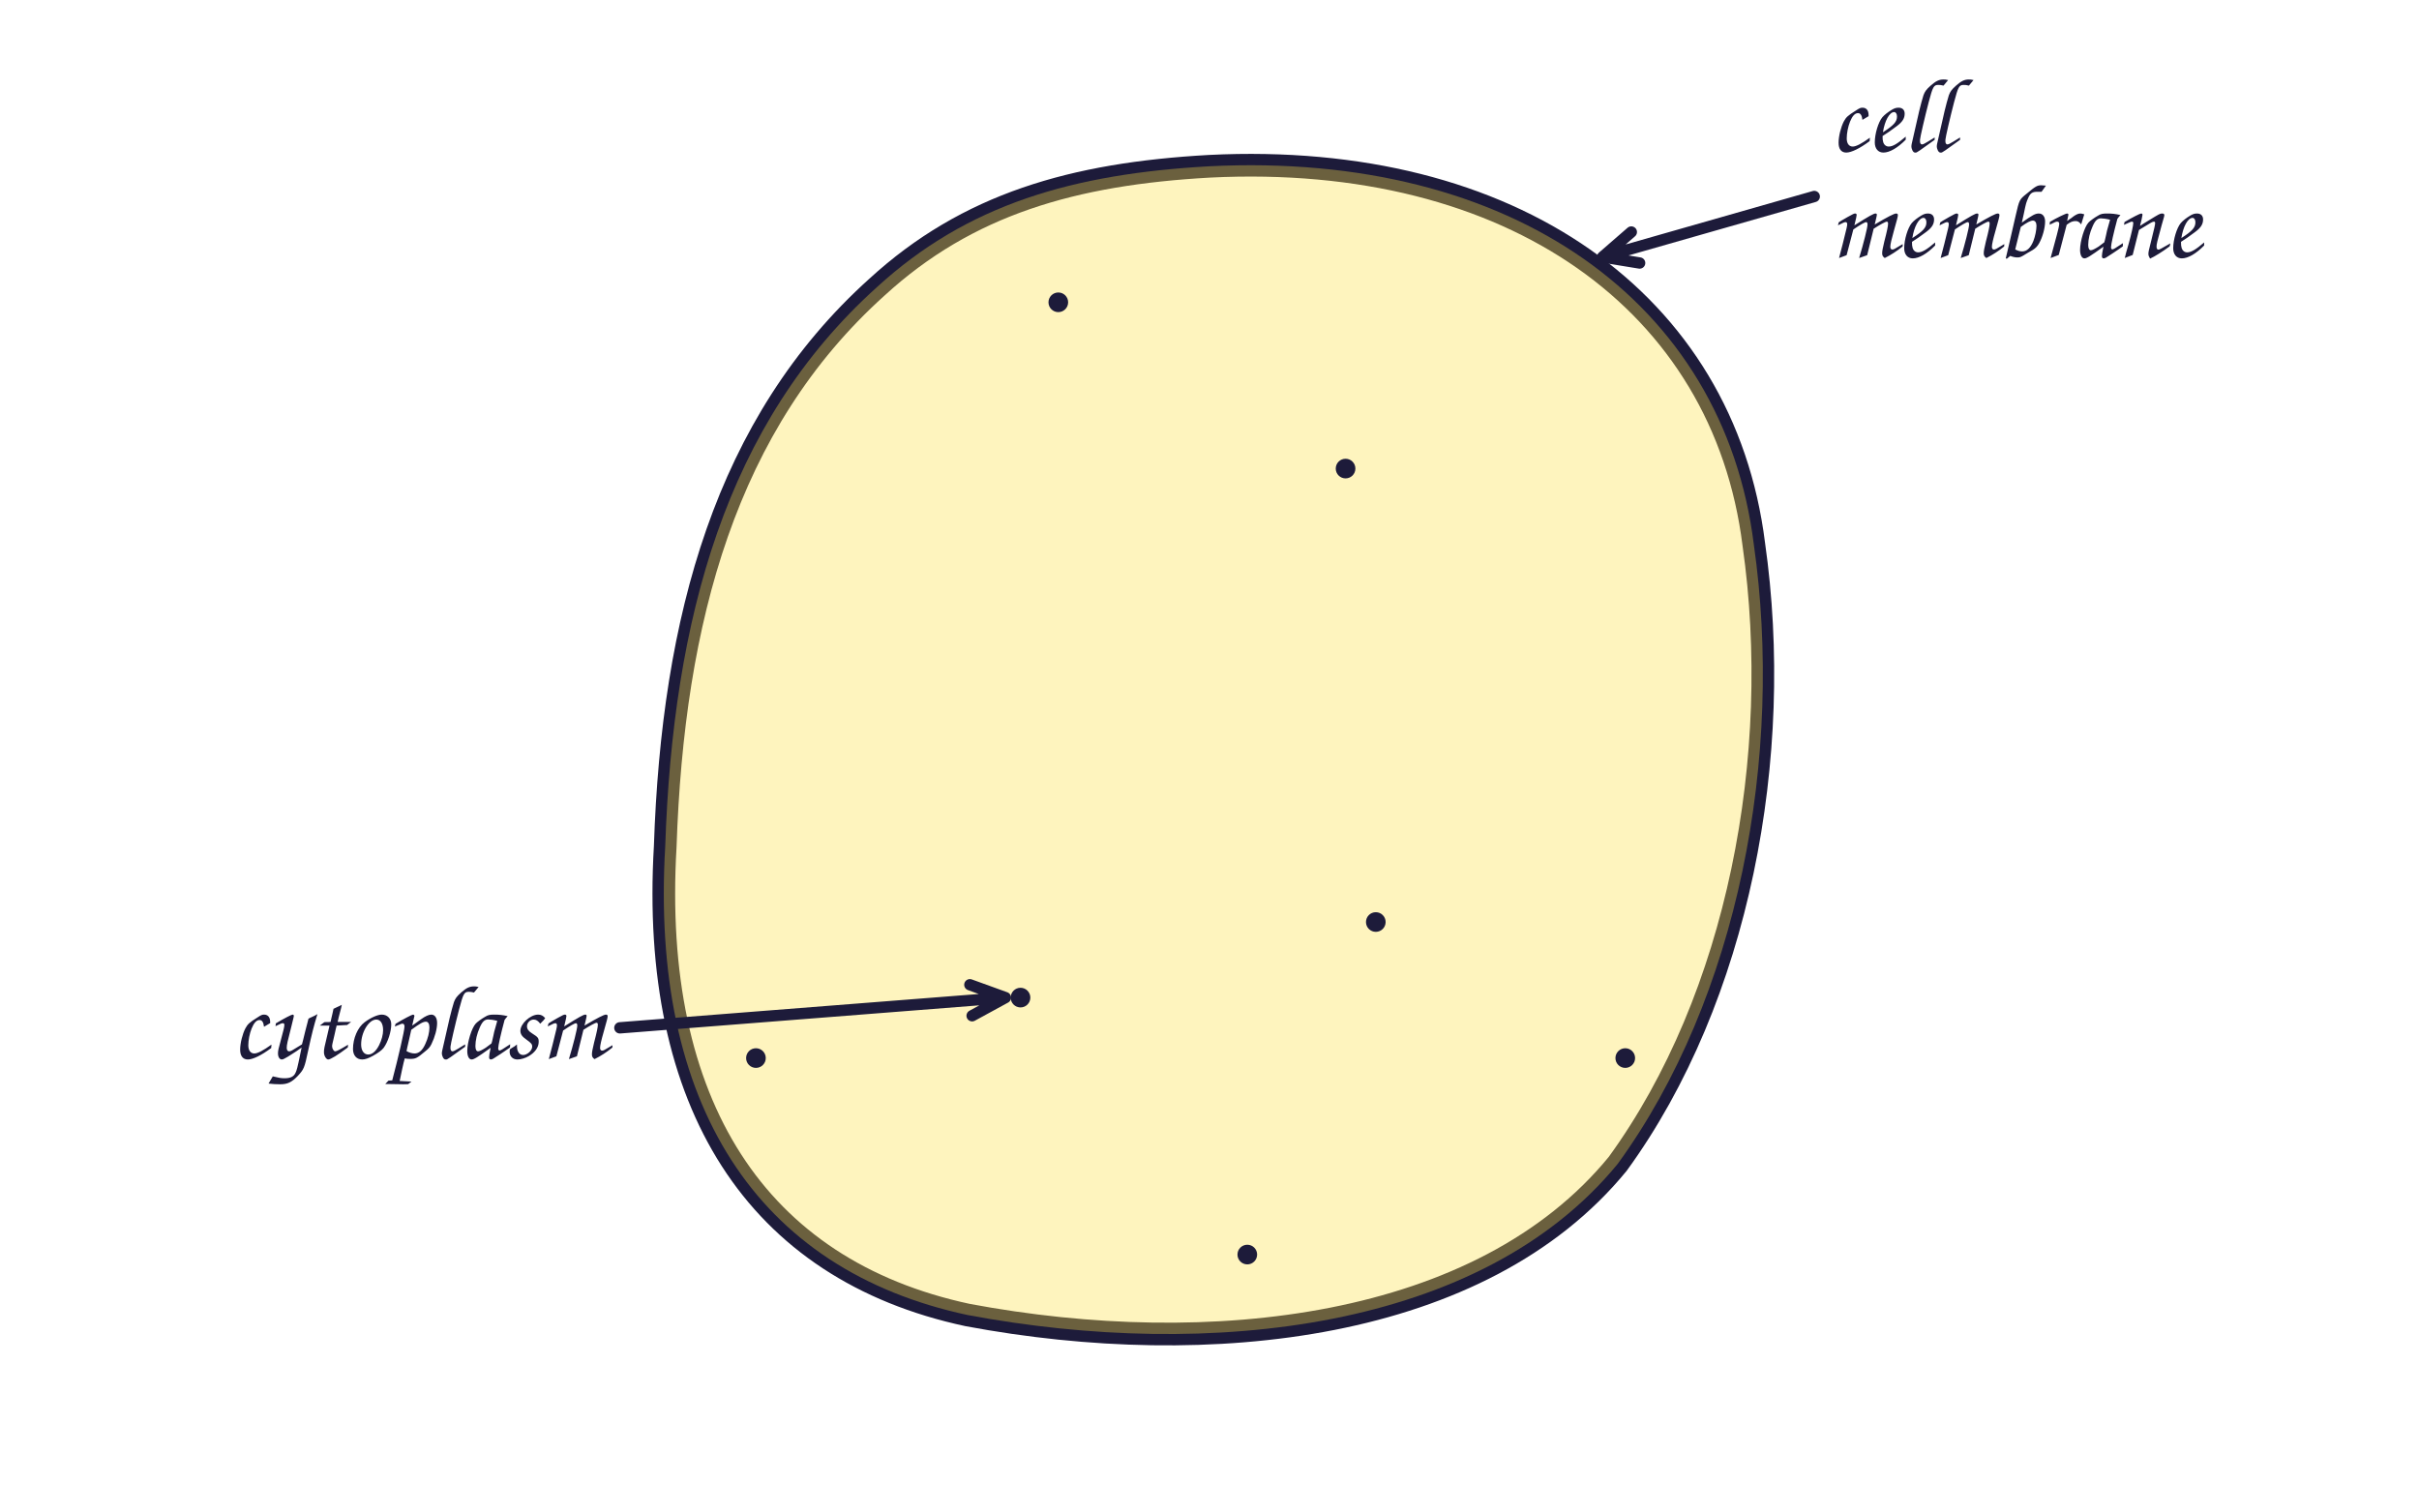
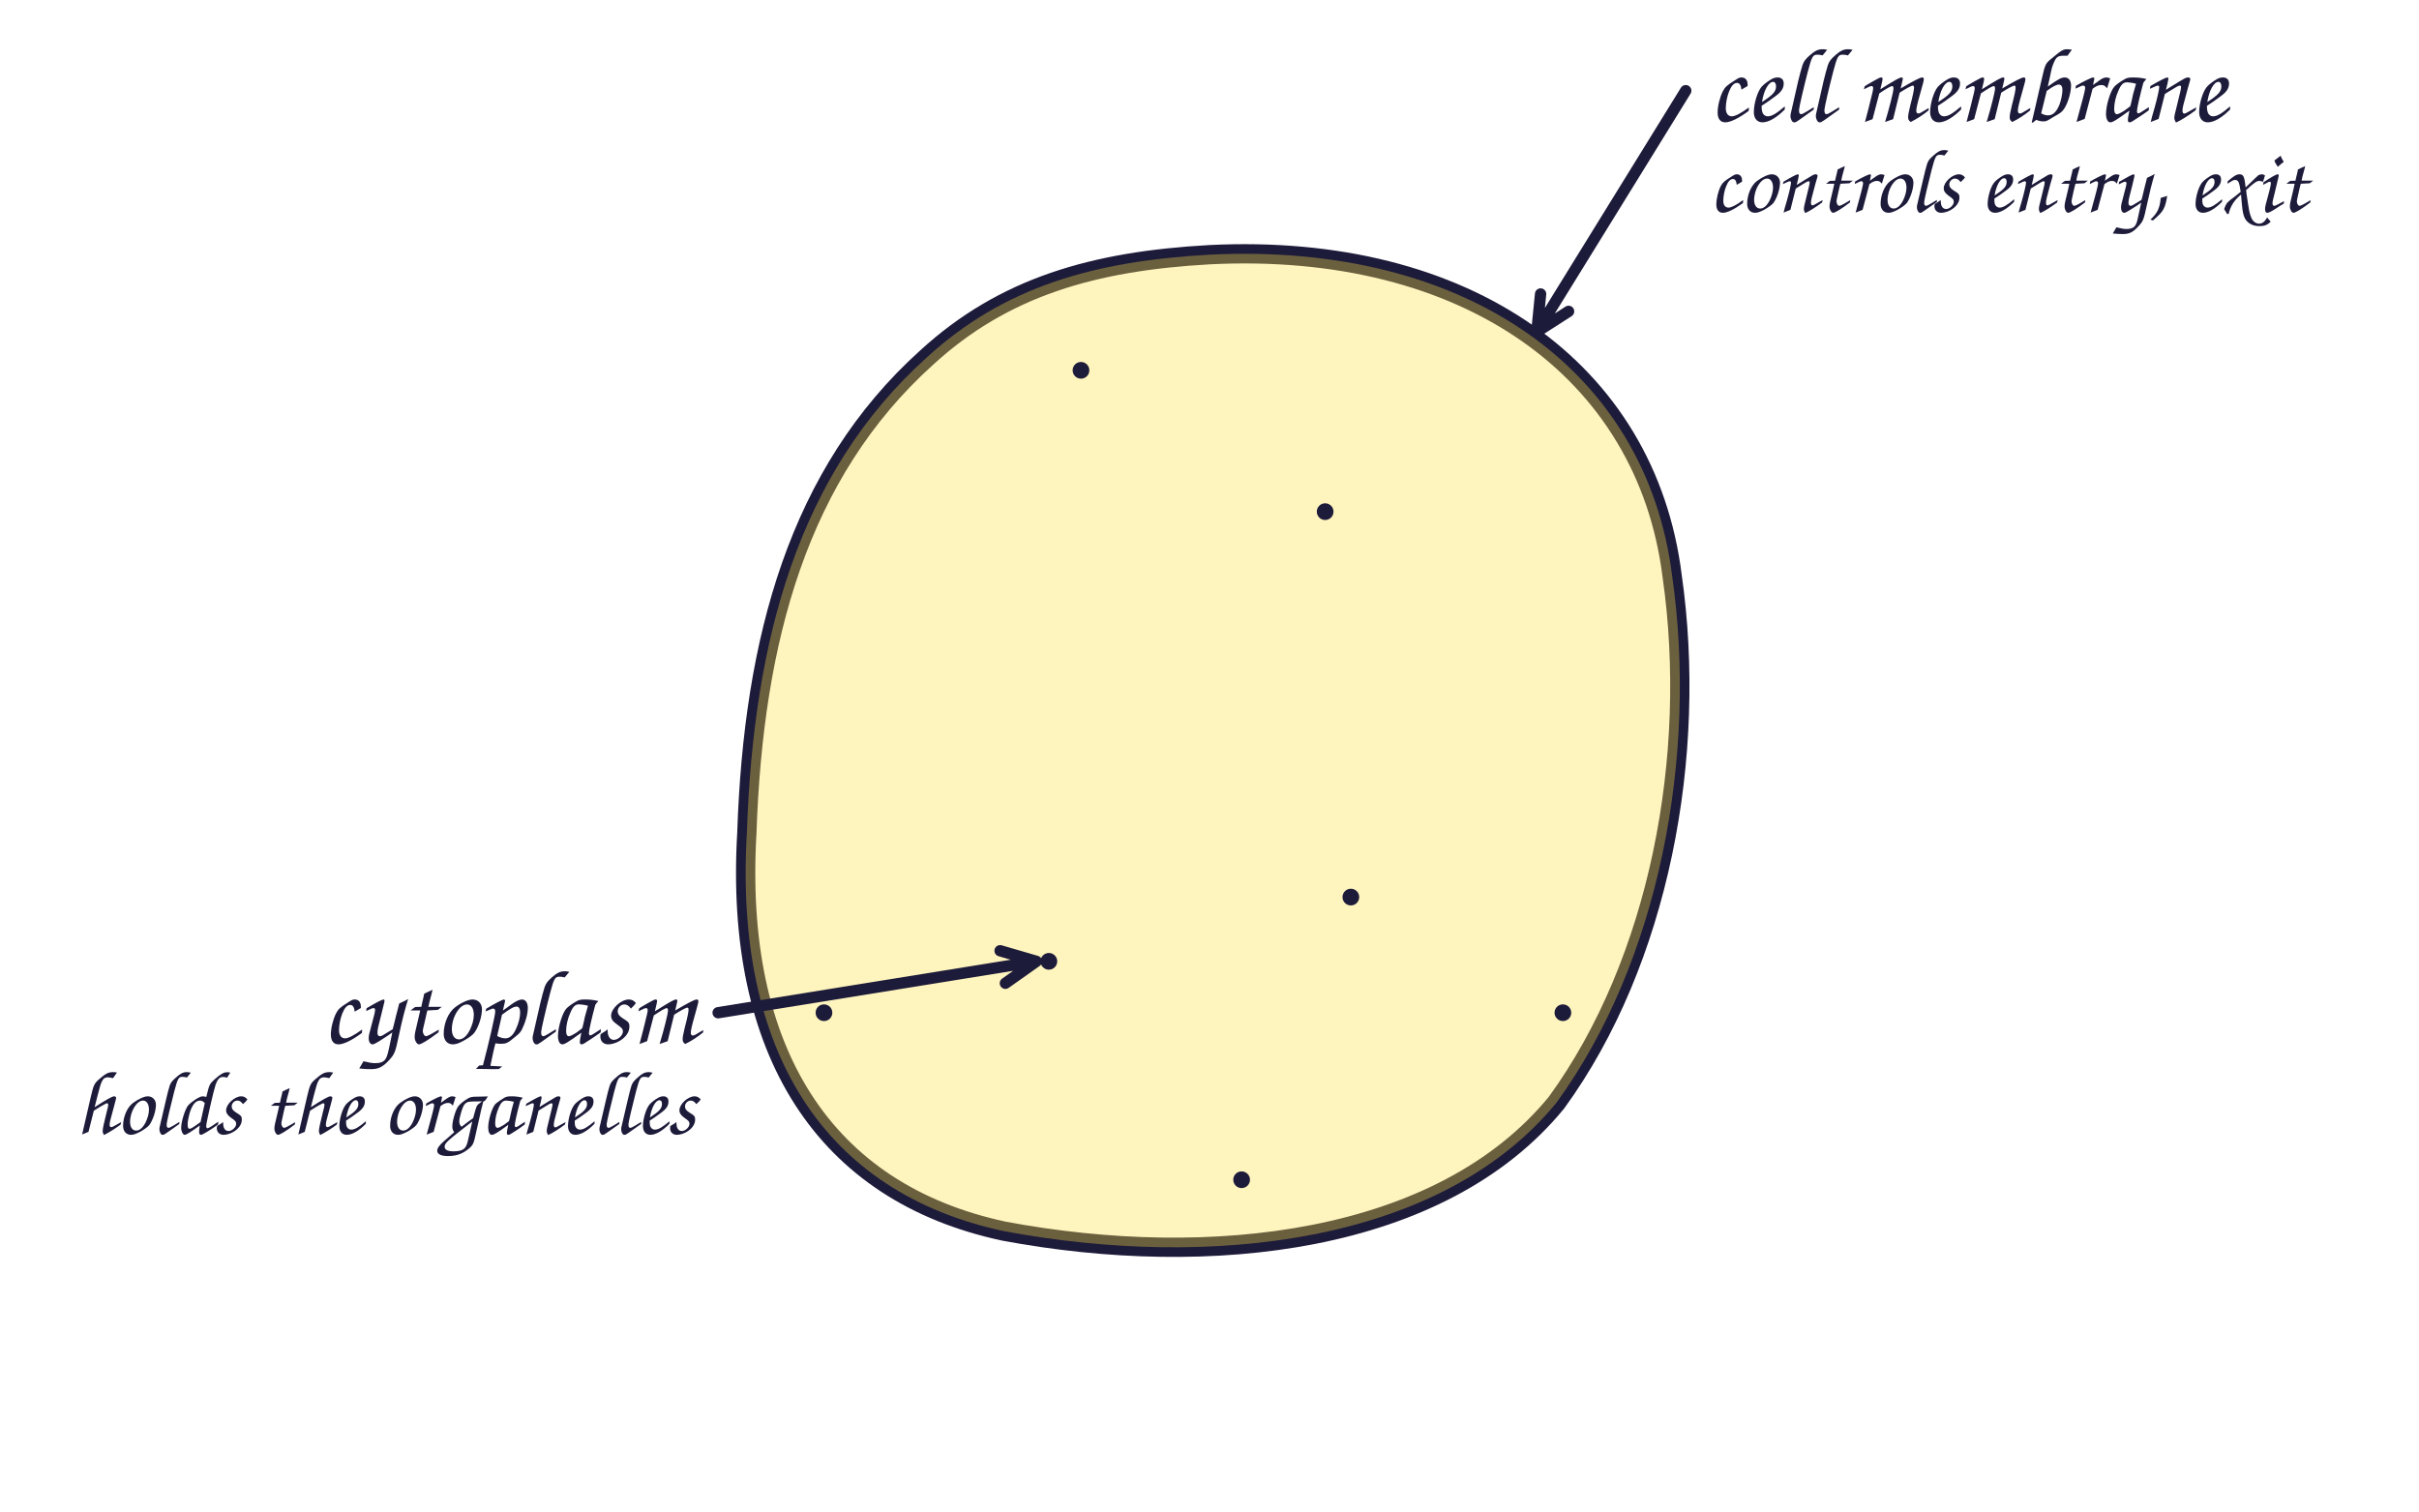
- <svg xmlns="http://www.w3.org/2000/svg" viewBox="0 0 320 200" width="320" height="200" aria-label="An animal cell drawn as in a textbook, built up part by part: an irregular rounded cell bounded by a thin cell membrane; yellow cytoplasm with small granules. Labels, each with an arrow to its part: cell membrane, cytoplasm">
-   <path data-part="membrane" d="M160 22C200 20 228 40 232 72C236 100 230 132 214 154C196 176 160 180 128 174C100 168 86 146 88 112C89 82 96 56 116 38C128 27 142 23 160 22Z" fill="none" stroke="#1d1b3a" stroke-linecap="round" stroke-linejoin="round" stroke-width="3" />
-   <g font-family="Caveat, cursive" font-size="14" fill="#1d1b3a" text-anchor="start">
-     <text x="242" y="20">cell</text>
-     <text x="242" y="34">membrane</text>
+ <svg xmlns="http://www.w3.org/2000/svg" viewBox="0 0 320 200" width="320" height="200" aria-label="A textbook animal cell, built up part by part: a rounded cell inside a thin cell membrane; cytoplasm with granules. Coloured labels with arrows and jobs: cell membrane (controls entry and exit), cytoplasm (holds the organelles)">
+   <g transform="translate(24 15) scale(0.85)">
+     <path data-part="membrane" d="M160 22C200 20 228 40 232 72C236 100 230 132 214 154C196 176 160 180 128 174C100 168 86 146 88 112C89 82 96 56 116 38C128 27 142 23 160 22Z" fill="none" stroke="#1d1b3a" stroke-linecap="round" stroke-linejoin="round" stroke-width="3" />
  </g>
-   <path d="M240 26L212 34M216.9 34.8L212 34L215.8 30.7" fill="none" stroke="#1d1b3a" stroke-width="1.5" stroke-linecap="round" stroke-linejoin="round" />
-   <g data-part="cytoplasm">
-     <path d="M160 22C200 20 228 40 232 72C236 100 230 132 214 154C196 176 160 180 128 174C100 168 86 146 88 112C89 82 96 56 116 38C128 27 142 23 160 22Z" fill="#fde047" fill-opacity="0.35" stroke="none" />
-     <g fill="#1d1b3a">
-       <circle cx="178" cy="62" r="1.3" />
-       <circle cx="140" cy="40" r="1.3" />
-       <circle cx="135" cy="132" r="1.3" />
-       <circle cx="215" cy="140" r="1.3" />
-       <circle cx="165" cy="166" r="1.3" />
-       <circle cx="100" cy="140" r="1.3" />
-       <circle cx="182" cy="122" r="1.3" />
+   <g font-family="Caveat, cursive" fill="#1d1b3a" text-anchor="start">
+     <text x="226" y="16" font-size="14">cell membrane</text>
+     <text x="226" y="28" font-size="12">controls entry, exit</text>
+   </g>
+   <path d="M223 12L203.3 43.9M207.5 41.2L203.3 43.9L203.8 38.9" fill="none" stroke="#1d1b3a" stroke-width="1.5" stroke-linecap="round" stroke-linejoin="round" />
+   <g transform="translate(24 15) scale(0.85)">
+     <g data-part="cytoplasm">
+       <path d="M160 22C200 20 228 40 232 72C236 100 230 132 214 154C196 176 160 180 128 174C100 168 86 146 88 112C89 82 96 56 116 38C128 27 142 23 160 22Z" fill="#fde047" fill-opacity="0.35" stroke="none" />
+       <g fill="#1d1b3a">
+         <circle cx="178" cy="62" r="1.3" />
+         <circle cx="140" cy="40" r="1.3" />
+         <circle cx="135" cy="132" r="1.3" />
+         <circle cx="215" cy="140" r="1.3" />
+         <circle cx="165" cy="166" r="1.3" />
+         <circle cx="100" cy="140" r="1.3" />
+         <circle cx="182" cy="122" r="1.3" />
+       </g>
    </g>
  </g>
-   <g font-family="Caveat, cursive" font-size="14" fill="#1d1b3a" text-anchor="end">
-     <text x="80" y="140">cytoplasm</text>
+   <g font-family="Caveat, cursive" fill="#1d1b3a" text-anchor="end">
+     <text x="92" y="138" font-size="14">cytoplasm</text>
+     <text x="92" y="150" font-size="12">holds the organelles</text>
  </g>
-   <path d="M82 136L133 132M128.3 130.3L133 132L128.6 134.4" fill="none" stroke="#1d1b3a" stroke-width="1.5" stroke-linecap="round" stroke-linejoin="round" />
+   <path d="M95 134L137.1 127.2M132.3 125.8L137.1 127.2L133.0 130.1" fill="none" stroke="#1d1b3a" stroke-width="1.5" stroke-linecap="round" stroke-linejoin="round" />
</svg>
